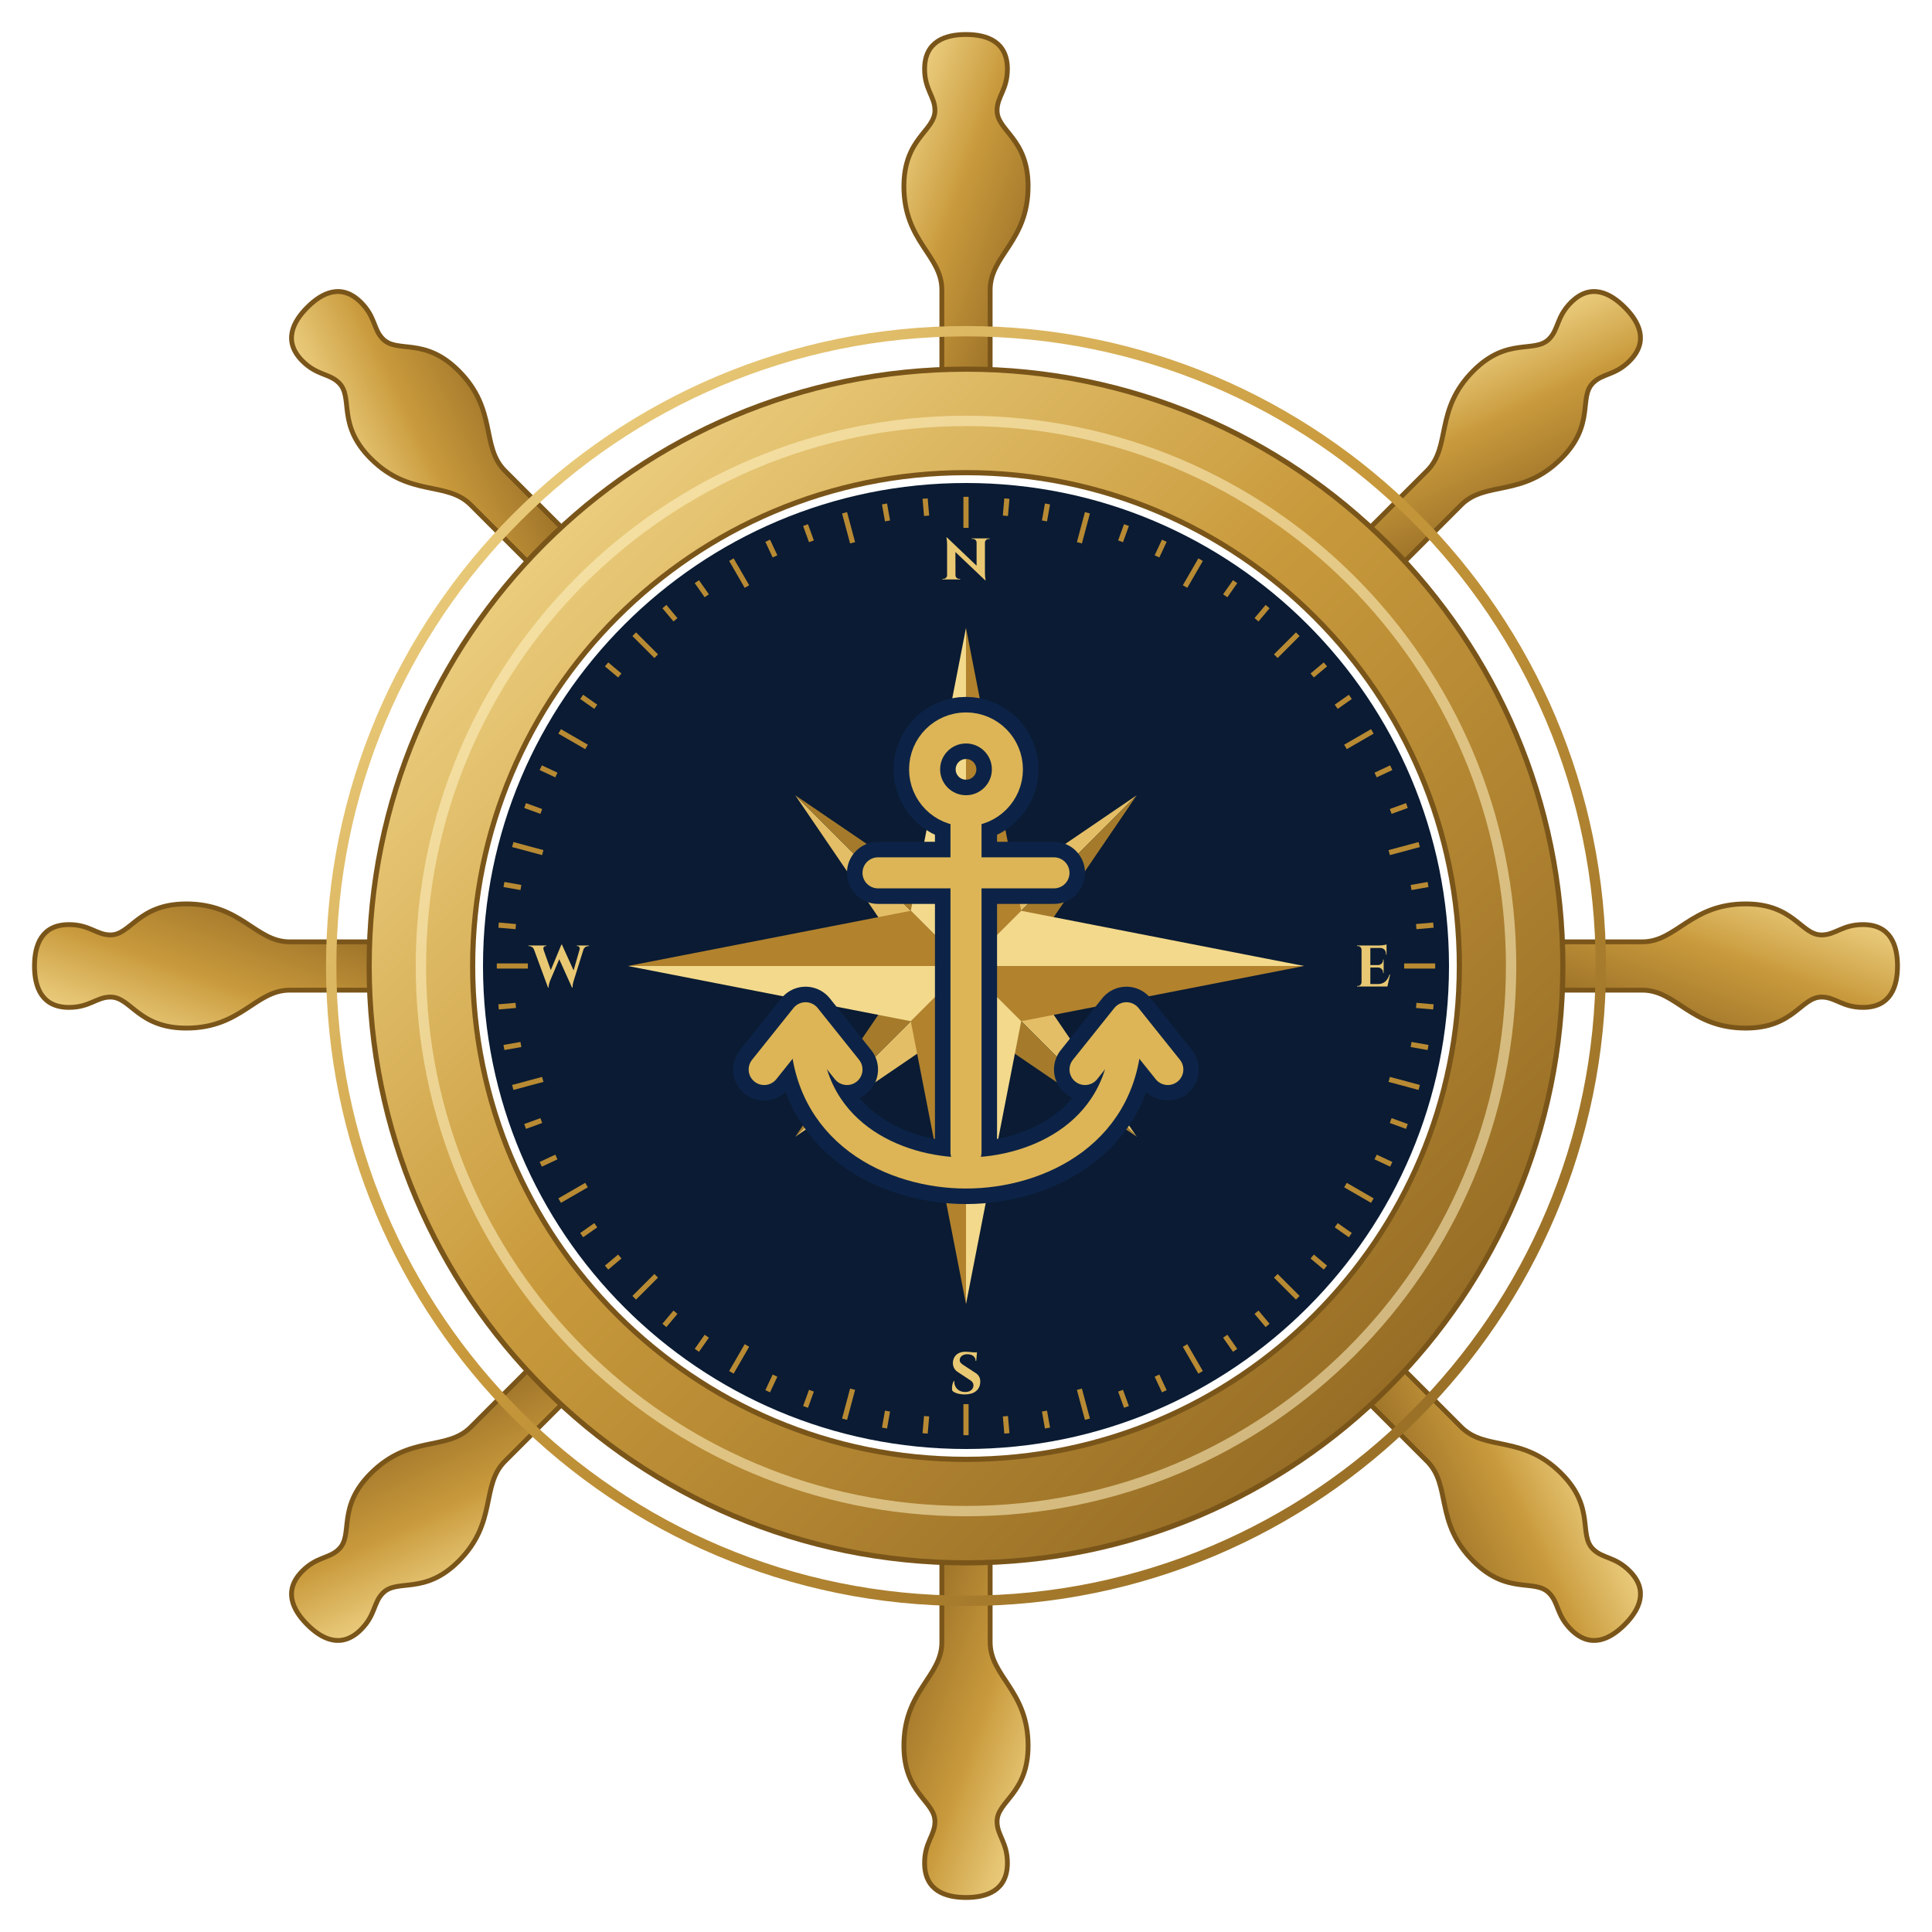
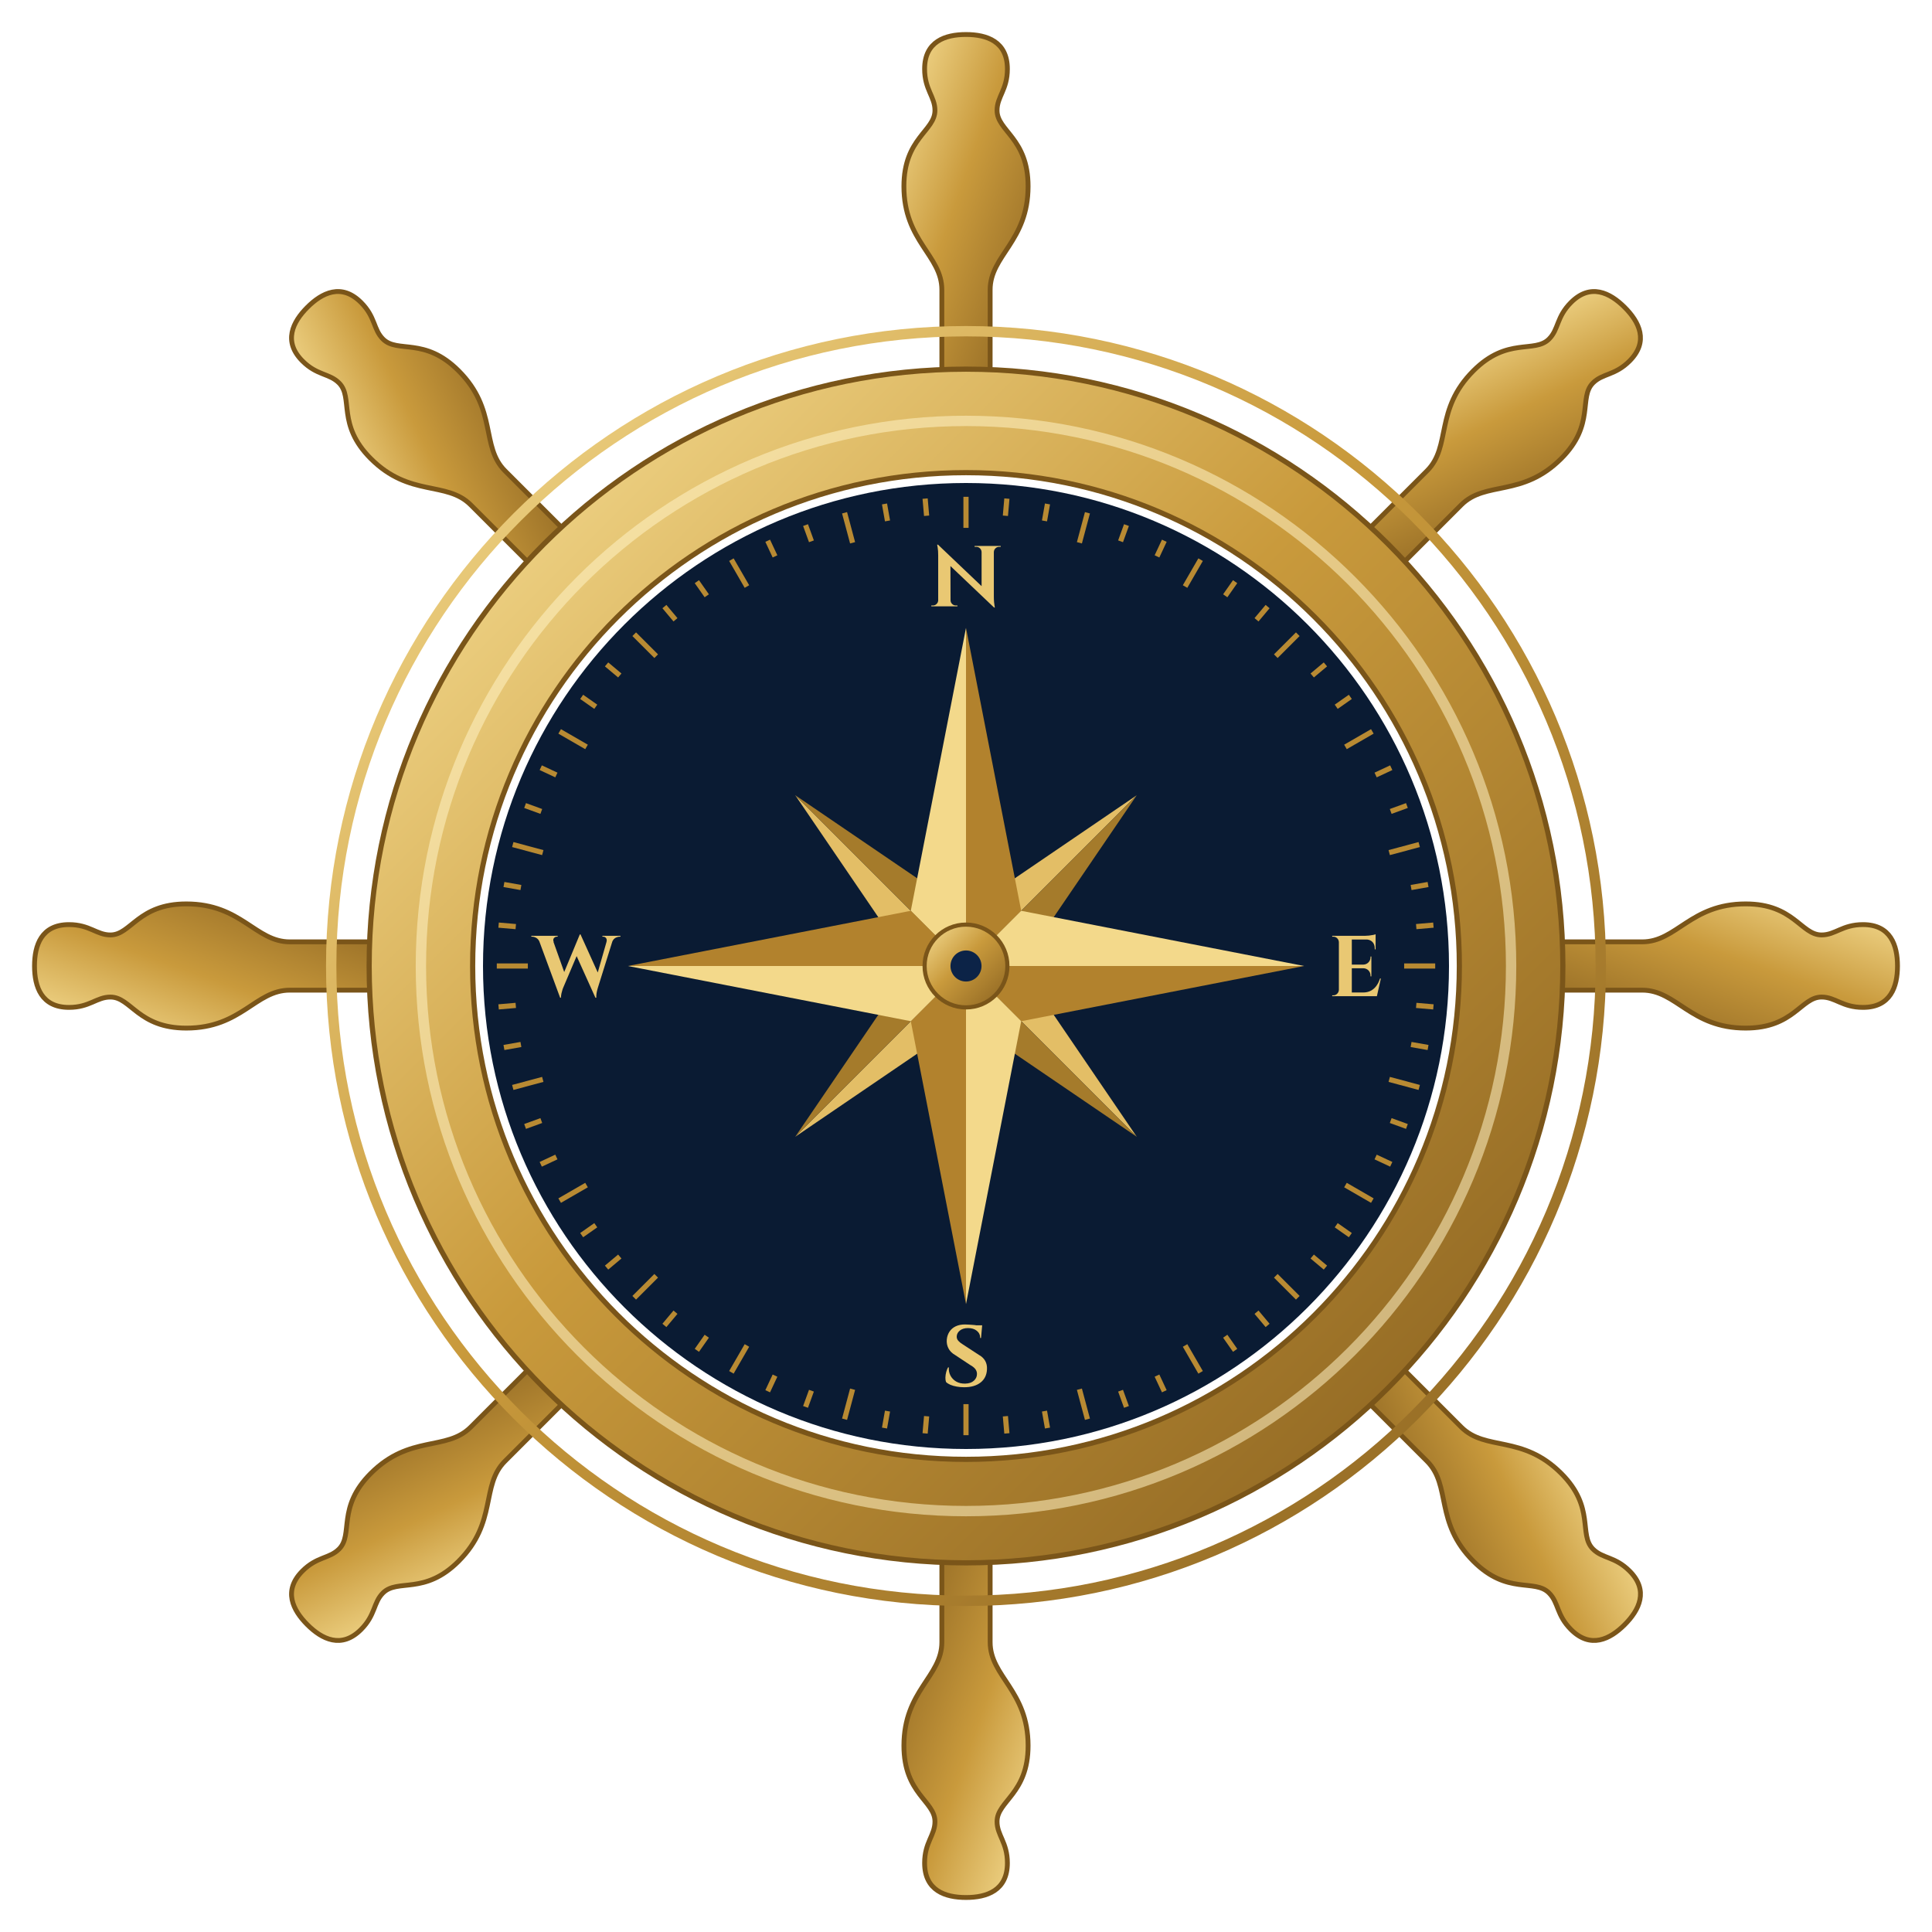
<svg xmlns="http://www.w3.org/2000/svg" viewBox="-280 -280 560 560" role="img" aria-label="Maru Maritime — Anchored in Trust, Driven by Excellence">
  <defs>
    <linearGradient id="gold" x1="0" y1="0" x2="1" y2="1">
      <stop offset="0" stop-color="#F6DE94" />
      <stop offset=".45" stop-color="#C99A3C" />
      <stop offset="1" stop-color="#8A6220" />
    </linearGradient>
    <linearGradient id="goldText" x1="0" y1="0" x2="0" y2="1">
      <stop offset="0" stop-color="#F3D98B" />
      <stop offset="1" stop-color="#C79A3A" />
    </linearGradient>
    <radialGradient id="bg" cx=".5" cy=".45" r=".75">
      <stop offset="0" stop-color="#0A1B33" />
      <stop offset="1" stop-color="#06101F" />
    </radialGradient>
  </defs>
  <g fill="url(#gold)" stroke="#7A5519" stroke-width="1.4" stroke-linejoin="round">
    <path transform="rotate(0)" d="M7 -168 L7 -196 C7 -206 18 -210 18 -226 C18 -240 9 -242 9 -248 C9 -252 12 -254 12 -260 C12 -268 6 -270 0 -270 C-6 -270 -12 -268 -12 -260 C-12 -254 -9 -252 -9 -248 C-9 -242 -18 -240 -18 -226 C-18 -210 -7 -206 -7 -196 L-7 -168 Z" />
    <path transform="rotate(45)" d="M7 -168 L7 -196 C7 -206 18 -210 18 -226 C18 -240 9 -242 9 -248 C9 -252 12 -254 12 -260 C12 -268 6 -270 0 -270 C-6 -270 -12 -268 -12 -260 C-12 -254 -9 -252 -9 -248 C-9 -242 -18 -240 -18 -226 C-18 -210 -7 -206 -7 -196 L-7 -168 Z" />
    <path transform="rotate(90)" d="M7 -168 L7 -196 C7 -206 18 -210 18 -226 C18 -240 9 -242 9 -248 C9 -252 12 -254 12 -260 C12 -268 6 -270 0 -270 C-6 -270 -12 -268 -12 -260 C-12 -254 -9 -252 -9 -248 C-9 -242 -18 -240 -18 -226 C-18 -210 -7 -206 -7 -196 L-7 -168 Z" />
    <path transform="rotate(135)" d="M7 -168 L7 -196 C7 -206 18 -210 18 -226 C18 -240 9 -242 9 -248 C9 -252 12 -254 12 -260 C12 -268 6 -270 0 -270 C-6 -270 -12 -268 -12 -260 C-12 -254 -9 -252 -9 -248 C-9 -242 -18 -240 -18 -226 C-18 -210 -7 -206 -7 -196 L-7 -168 Z" />
    <path transform="rotate(180)" d="M7 -168 L7 -196 C7 -206 18 -210 18 -226 C18 -240 9 -242 9 -248 C9 -252 12 -254 12 -260 C12 -268 6 -270 0 -270 C-6 -270 -12 -268 -12 -260 C-12 -254 -9 -252 -9 -248 C-9 -242 -18 -240 -18 -226 C-18 -210 -7 -206 -7 -196 L-7 -168 Z" />
    <path transform="rotate(225)" d="M7 -168 L7 -196 C7 -206 18 -210 18 -226 C18 -240 9 -242 9 -248 C9 -252 12 -254 12 -260 C12 -268 6 -270 0 -270 C-6 -270 -12 -268 -12 -260 C-12 -254 -9 -252 -9 -248 C-9 -242 -18 -240 -18 -226 C-18 -210 -7 -206 -7 -196 L-7 -168 Z" />
    <path transform="rotate(270)" d="M7 -168 L7 -196 C7 -206 18 -210 18 -226 C18 -240 9 -242 9 -248 C9 -252 12 -254 12 -260 C12 -268 6 -270 0 -270 C-6 -270 -12 -268 -12 -260 C-12 -254 -9 -252 -9 -248 C-9 -242 -18 -240 -18 -226 C-18 -210 -7 -206 -7 -196 L-7 -168 Z" />
    <path transform="rotate(315)" d="M7 -168 L7 -196 C7 -206 18 -210 18 -226 C18 -240 9 -242 9 -248 C9 -252 12 -254 12 -260 C12 -268 6 -270 0 -270 C-6 -270 -12 -268 -12 -260 C-12 -254 -9 -252 -9 -248 C-9 -242 -18 -240 -18 -226 C-18 -210 -7 -206 -7 -196 L-7 -168 Z" />
  </g>
  <circle r="184" fill="none" stroke="url(#gold)" stroke-width="3" />
  <circle r="158" fill="none" stroke="url(#gold)" stroke-width="30" />
  <circle r="173" fill="none" stroke="#7A5519" stroke-width="1.5" />
  <circle r="143" fill="none" stroke="#7A5519" stroke-width="1.5" />
  <circle r="158" fill="none" stroke="#FFF3C4" stroke-width="3" opacity=".55" />
  <circle r="140" fill="#0A1B33" />
  <path d="M0 -127L0 -136M11.42 -130.5L11.85 -135.48M22.75 -129.01L23.62 -133.93M32.87 -122.67L35.2 -131.37M44.8 -123.1L46.51 -127.8M55.36 -118.73L57.48 -123.26M63.5 -109.99L68 -117.78M75.14 -107.31L78.01 -111.4M84.21 -100.35L87.42 -104.18M89.8 -89.8L96.17 -96.17M100.35 -84.21L104.18 -87.42M107.31 -75.14L111.4 -78.01M109.99 -63.5L117.78 -68M118.73 -55.36L123.26 -57.48M123.1 -44.8L127.8 -46.51M122.67 -32.87L131.37 -35.2M129.01 -22.75L133.93 -23.62M130.5 -11.42L135.48 -11.85M127 0L136 0M130.5 11.42L135.48 11.85M129.01 22.75L133.93 23.62M122.67 32.87L131.37 35.2M123.1 44.8L127.8 46.51M118.73 55.36L123.26 57.48M109.99 63.5L117.78 68M107.31 75.14L111.4 78.01M100.35 84.21L104.18 87.42M89.8 89.8L96.17 96.17M84.21 100.35L87.42 104.18M75.14 107.31L78.01 111.4M63.5 109.99L68 117.78M55.36 118.73L57.48 123.26M44.8 123.1L46.51 127.8M32.87 122.67L35.2 131.37M22.75 129.01L23.62 133.93M11.42 130.5L11.85 135.48M0 127L0 136M-11.42 130.5L-11.85 135.48M-22.75 129.01L-23.62 133.93M-32.87 122.67L-35.2 131.37M-44.8 123.1L-46.51 127.8M-55.36 118.73L-57.48 123.26M-63.5 109.99L-68 117.78M-75.14 107.31L-78.01 111.4M-84.21 100.35L-87.42 104.18M-89.8 89.8L-96.17 96.17M-100.35 84.21L-104.18 87.42M-107.31 75.14L-111.4 78.01M-109.99 63.5L-117.78 68M-118.73 55.36L-123.26 57.48M-123.1 44.8L-127.8 46.51M-122.67 32.87L-131.37 35.2M-129.01 22.75L-133.93 23.62M-130.5 11.42L-135.48 11.85M-127 0L-136 0M-130.5 -11.42L-135.48 -11.85M-129.01 -22.75L-133.93 -23.62M-122.67 -32.87L-131.37 -35.2M-123.1 -44.8L-127.8 -46.51M-118.73 -55.36L-123.26 -57.48M-109.99 -63.5L-117.78 -68M-107.31 -75.14L-111.4 -78.01M-100.35 -84.21L-104.18 -87.42M-89.8 -89.8L-96.17 -96.17M-84.21 -100.35L-87.42 -104.18M-75.14 -107.31L-78.01 -111.4M-63.5 -109.99L-68 -117.78M-55.36 -118.73L-57.48 -123.26M-44.8 -123.1L-46.51 -127.8M-32.87 -122.67L-35.2 -131.37M-22.75 -129.01L-23.62 -133.93M-11.42 -130.5L-11.85 -135.48" stroke="#B88A33" stroke-width="1.5" fill="none" />
  <g transform="rotate(45)">
    <path d="M0 -70 L-11 -12 L0 0Z" fill="#E3BE66" />
    <path d="M0 -70 L11 -12 L0 0Z" fill="#A57B2B" />
  </g>
  <g transform="rotate(135)">
    <path d="M0 -70 L-11 -12 L0 0Z" fill="#E3BE66" />
    <path d="M0 -70 L11 -12 L0 0Z" fill="#A57B2B" />
  </g>
  <g transform="rotate(225)">
    <path d="M0 -70 L-11 -12 L0 0Z" fill="#E3BE66" />
    <path d="M0 -70 L11 -12 L0 0Z" fill="#A57B2B" />
  </g>
  <g transform="rotate(315)">
    <path d="M0 -70 L-11 -12 L0 0Z" fill="#E3BE66" />
    <path d="M0 -70 L11 -12 L0 0Z" fill="#A57B2B" />
  </g>
  <g transform="rotate(0)">
    <path d="M0 -98 L-16 -16 L0 0Z" fill="#F3D98B" />
    <path d="M0 -98 L16 -16 L0 0Z" fill="#B2822D" />
  </g>
  <g transform="rotate(90)">
    <path d="M0 -98 L-16 -16 L0 0Z" fill="#F3D98B" />
    <path d="M0 -98 L16 -16 L0 0Z" fill="#B2822D" />
  </g>
  <g transform="rotate(180)">
    <path d="M0 -98 L-16 -16 L0 0Z" fill="#F3D98B" />
    <path d="M0 -98 L16 -16 L0 0Z" fill="#B2822D" />
  </g>
  <g transform="rotate(270)">
    <path d="M0 -98 L-16 -16 L0 0Z" fill="#F3D98B" />
    <path d="M0 -98 L16 -16 L0 0Z" fill="#B2822D" />
  </g>
  <g fill="#E9C873">
-     <path transform="translate(-7.35 -112.05)" d="M1.67-12.16L1.84-12.16L10.42-3.98L10.42-10.69Q10.40-11.14 10.11-11.43Q9.81-11.73 9.37-11.73L9.04-11.73L9.04-11.90L14.20-11.90L14.20-11.73L13.89-11.73Q13.46-11.73 13.16-11.43Q12.85-11.14 12.84-10.69L12.84-1.94Q12.84-1.31 12.89-0.81Q12.94-0.31 12.99-0.03L13.04 0.24L12.89 0.24L4.28-7.94L4.30-1.21Q4.30-0.78 4.61-0.48Q4.91-0.17 5.34-0.17L5.66-0.17L5.66 0L0.51 0L0.51-0.17L0.83-0.17Q1.26-0.17 1.56-0.48Q1.87-0.78 1.87-1.21L1.87-10.03Q1.87-10.98 1.77-11.58" />
-     <path transform="translate(112.63 5.95)" d="M10.13-3.49L10.30-3.49L9.52 0L0.71 0L0.71-0.17L0.94-0.17Q1.38-0.17 1.69-0.48Q2.01-0.80 2.02-1.24L2.02-10.66Q2.01-11.10 1.69-11.42Q1.38-11.73 0.94-11.73L0.71-11.73L0.71-11.90L7.19-11.90Q7.57-11.90 7.98-11.95Q8.40-12 8.76-12.07Q9.11-12.14 9.27-12.21L9.27-9.23L9.10-9.23L9.10-9.44Q9.10-10.22 8.64-10.69Q8.23-11.10 7.60-11.17L4.57-11.17L4.57-6.22L6.82-6.22Q7.45-6.24 7.85-6.66Q8.26-7.07 8.26-7.70L8.26-7.82L8.43-7.82L8.43-3.91L8.26-3.91L8.26-4.05Q8.26-4.68 7.85-5.08Q7.45-5.49 6.82-5.51L4.57-5.51L4.57-0.73L6.80-0.73Q7.65-0.73 8.30-1.06Q8.94-1.39 9.40-2.01Q9.86-2.64 10.13-3.49" />
-     <path transform="translate(-4.91 123.95)" d="M4.71-12.14Q5.05-12.14 5.55-12.10Q6.05-12.07 6.60-12.02Q6.78-11.99 6.95-11.97L8.09-11.97L8.08-11.76Q8.08-11.76 8.08-11.76L7.87-9.47L7.70-9.47Q7.70-10.35 7.05-10.89Q6.39-11.42 5.30-11.42Q4.32-11.42 3.71-10.95Q3.11-10.47 3.08-9.79Q3.06-9.28 3.40-8.91Q3.74-8.53 4.27-8.21L7.51-6.10Q8.30-5.66 8.70-4.95Q9.10-4.23 9.04-3.28Q8.96-1.62 7.77-0.69Q6.58 0.24 4.54 0.24Q3.79 0.24 3.09 0.11Q2.38-0.02 1.84-0.25Q1.29-0.48 0.97-0.80Q0.83-1.17 0.85-1.70Q0.87-2.23 1.01-2.77Q1.16-3.32 1.38-3.67L1.53-3.67Q1.46-2.81 1.84-2.07Q2.23-1.33 2.97-0.89Q3.71-0.46 4.73-0.48Q5.85-0.49 6.46-1.05Q7.07-1.60 7.07-2.38Q7.07-2.91 6.76-3.33Q6.44-3.76 5.73-4.15L2.75-6.12Q1.85-6.63 1.45-7.43Q1.04-8.23 1.12-9.16Q1.21-10.05 1.65-10.72Q2.09-11.39 2.86-11.76Q3.64-12.14 4.71-12.14" />
-     <path transform="translate(-126.25 5.95)" d="M8.98-12.17L9.13-12.17L9.13-12.14L12.51-4.68L14.23-10.68Q14.37-11.19 14.14-11.46Q13.92-11.73 13.58-11.73L13.43-11.73L13.43-11.90L16.98-11.90L16.98-11.73L16.85-11.73Q16.46-11.73 16-11.49Q15.59-11.25 15.39-10.78L12.51-1.58L12.43-1.29Q12.34-0.99 12.27-0.55Q12.21-0.12 12.22 0.31L12.05 0.31L8.35-7.91L5.66-1.58L5.56-1.29Q5.46-1 5.36-0.58Q5.27-0.15 5.25 0.31L5.10 0.31L0.99-10.83Q0.77-11.27 0.39-11.49Q-0.05-11.73-0.44-11.73L-0.58-11.73L-0.58-11.90L4.61-11.90L4.61-11.73L4.45-11.73Q4.13-11.73 3.88-11.46Q3.64-11.19 3.83-10.68L3.79-10.68L5.90-4.76" />
+     <path transform="translate(-10.81 -104.25)" d="M2.45-17.87L2.70-17.87L15.33-5.85L15.33-15.73Q15.30-16.37 14.86-16.81Q14.43-17.25 13.78-17.25L13.30-17.25L13.30-17.50L20.88-17.50L20.88-17.25L20.43-17.25Q19.80-17.25 19.35-16.81Q18.90-16.37 18.88-15.73L18.88-2.85Q18.88-1.93 18.95-1.19Q19.03-0.45 19.10-0.05L19.18 0.35L18.95 0.35L6.30-11.68L6.33-1.78Q6.33-1.15 6.78-0.70Q7.23-0.25 7.85-0.25L8.33-0.25L8.33 0L0.75 0L0.75-0.25L1.23-0.25Q1.85-0.25 2.30-0.70Q2.75-1.15 2.75-1.78L2.75-14.75Q2.75-16.15 2.60-17.03" />
+     <path transform="translate(105.1 8.75)" d="M14.90-5.12L15.15-5.12L14 0L1.05 0L1.05-0.25L1.38-0.25Q2.02-0.25 2.49-0.71Q2.95-1.17 2.98-1.83L2.98-15.68Q2.95-16.32 2.49-16.79Q2.02-17.25 1.38-17.25L1.05-17.25L1.05-17.50L10.58-17.50Q11.13-17.50 11.74-17.57Q12.35-17.65 12.88-17.75Q13.40-17.85 13.63-17.95L13.63-13.58L13.38-13.58L13.38-13.87Q13.38-15.03 12.70-15.73Q12.10-16.32 11.18-16.43L6.73-16.43L6.73-9.15L10.03-9.15Q10.95-9.18 11.55-9.79Q12.15-10.40 12.15-11.33L12.15-11.50L12.40-11.50L12.40-5.75L12.15-5.75L12.15-5.95Q12.15-6.87 11.55-7.48Q10.95-8.08 10.03-8.10L6.73-8.10L6.73-1.07L10-1.07Q11.25-1.07 12.20-1.56Q13.15-2.05 13.83-2.96Q14.50-3.87 14.90-5.12" />
+     <path transform="translate(-7.22 121.75)" d="M6.93-17.85Q7.43-17.85 8.16-17.80Q8.90-17.75 9.70-17.68Q9.98-17.62 10.23-17.60L11.90-17.60L11.88-17.30Q11.88-17.30 11.88-17.30L11.58-13.93L11.33-13.93Q11.33-15.23 10.36-16.01Q9.40-16.80 7.80-16.80Q6.35-16.80 5.46-16.10Q4.58-15.40 4.53-14.40Q4.50-13.65 5-13.10Q5.50-12.55 6.28-12.08L11.05-8.97Q12.20-8.33 12.79-7.28Q13.38-6.23 13.30-4.83Q13.18-2.37 11.43-1.01Q9.68 0.35 6.68 0.35Q5.58 0.35 4.54 0.16Q3.50-0.02 2.70-0.36Q1.90-0.70 1.43-1.17Q1.23-1.73 1.25-2.50Q1.28-3.28 1.49-4.08Q1.70-4.87 2.02-5.40L2.25-5.40Q2.15-4.12 2.71-3.04Q3.28-1.95 4.36-1.31Q5.45-0.68 6.95-0.70Q8.60-0.73 9.50-1.54Q10.40-2.35 10.40-3.50Q10.40-4.28 9.94-4.90Q9.47-5.53 8.43-6.10L4.05-9Q2.73-9.75 2.13-10.93Q1.53-12.10 1.65-13.48Q1.78-14.78 2.43-15.76Q3.08-16.75 4.21-17.30Q5.35-17.85 6.93-17.85" />
+     <path transform="translate(-125.14 8.75)" d="M13.20-17.90L13.43-17.90L13.43-17.85L18.40-6.87L20.93-15.70Q21.13-16.45 20.80-16.85Q20.48-17.25 19.98-17.25L19.75-17.25L19.75-17.50L24.98-17.50L24.98-17.25L24.78-17.25Q24.20-17.25 23.53-16.90Q22.93-16.55 22.63-15.85L18.40-2.33L18.28-1.90Q18.15-1.45 18.05-0.81Q17.95-0.17 17.98 0.45L17.73 0.45L12.28-11.62L8.33-2.33L8.18-1.90Q8.03-1.48 7.89-0.85Q7.75-0.22 7.73 0.45L7.50 0.45L1.45-15.93Q1.13-16.57 0.58-16.90Q-0.07-17.25-0.65-17.25L-0.85-17.25L-0.85-17.50L6.78-17.50L6.78-17.25L6.55-17.25Q6.08-17.25 5.71-16.85Q5.35-16.45 5.63-15.70L5.58-15.70L8.68-7" />
  </g>
-   <g transform="scale(1.5) translate(0 2)">
-     <g fill="none" stroke="#0C2347" stroke-width="12" stroke-linecap="round" stroke-linejoin="round">
-       <circle cx="0" cy="-40" r="8" />
-       <path d="M0 -32V34" />
-       <path d="M-17 -20H17" />
-       <path d="M-31 10C-31 30 -14 38 0 38C14 38 31 30 31 10" />
-       <path d="M-39 18L-31 8L-23 18" />
-       <path d="M39 18L31 8L23 18" />
-     </g>
-     <g fill="none" stroke="#DDB556" stroke-width="6" stroke-linecap="round" stroke-linejoin="round">
-       <circle cx="0" cy="-40" r="8" />
-       <path d="M0 -32V34" />
-       <path d="M-17 -20H17" />
-       <path d="M-31 10C-31 30 -14 38 0 38C14 38 31 30 31 10" />
-       <path d="M-39 18L-31 8L-23 18" />
-       <path d="M39 18L31 8L23 18" />
-     </g>
-   </g>
+   <circle r="12" fill="url(#gold)" stroke="#7A5519" stroke-width="1.2" />
+   <circle r="4.5" fill="#0C2347" />
</svg>
